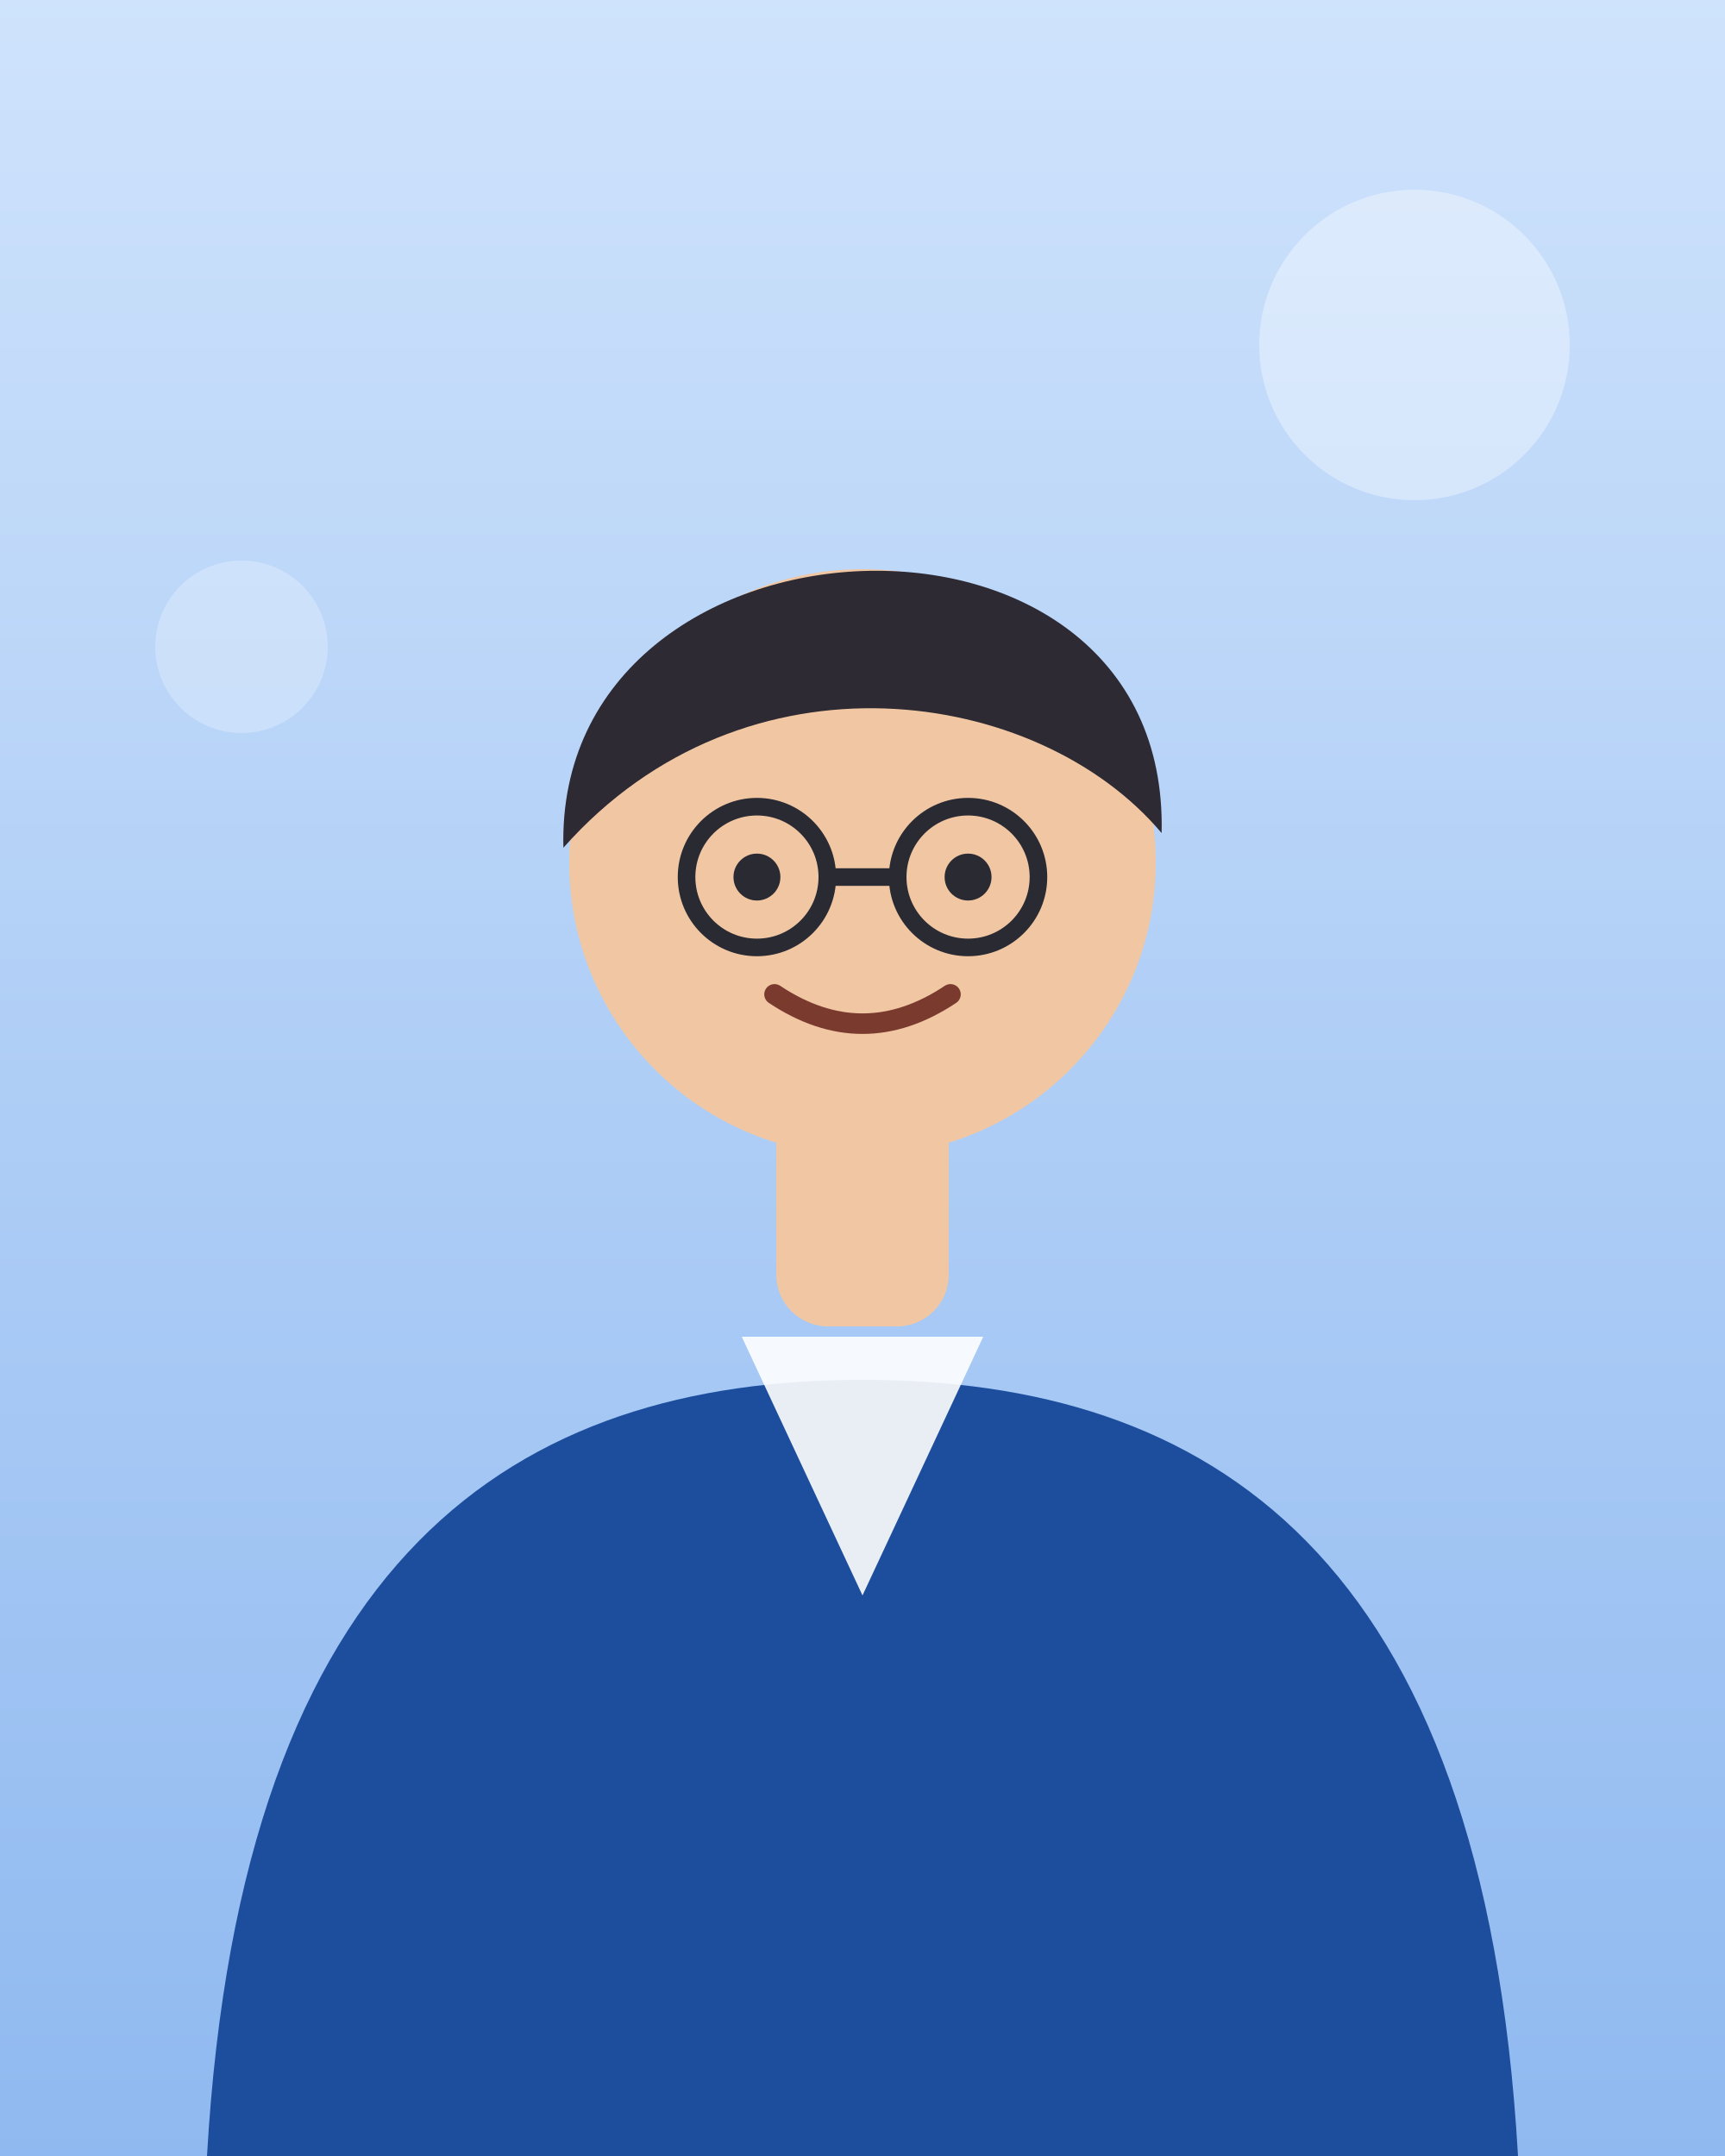
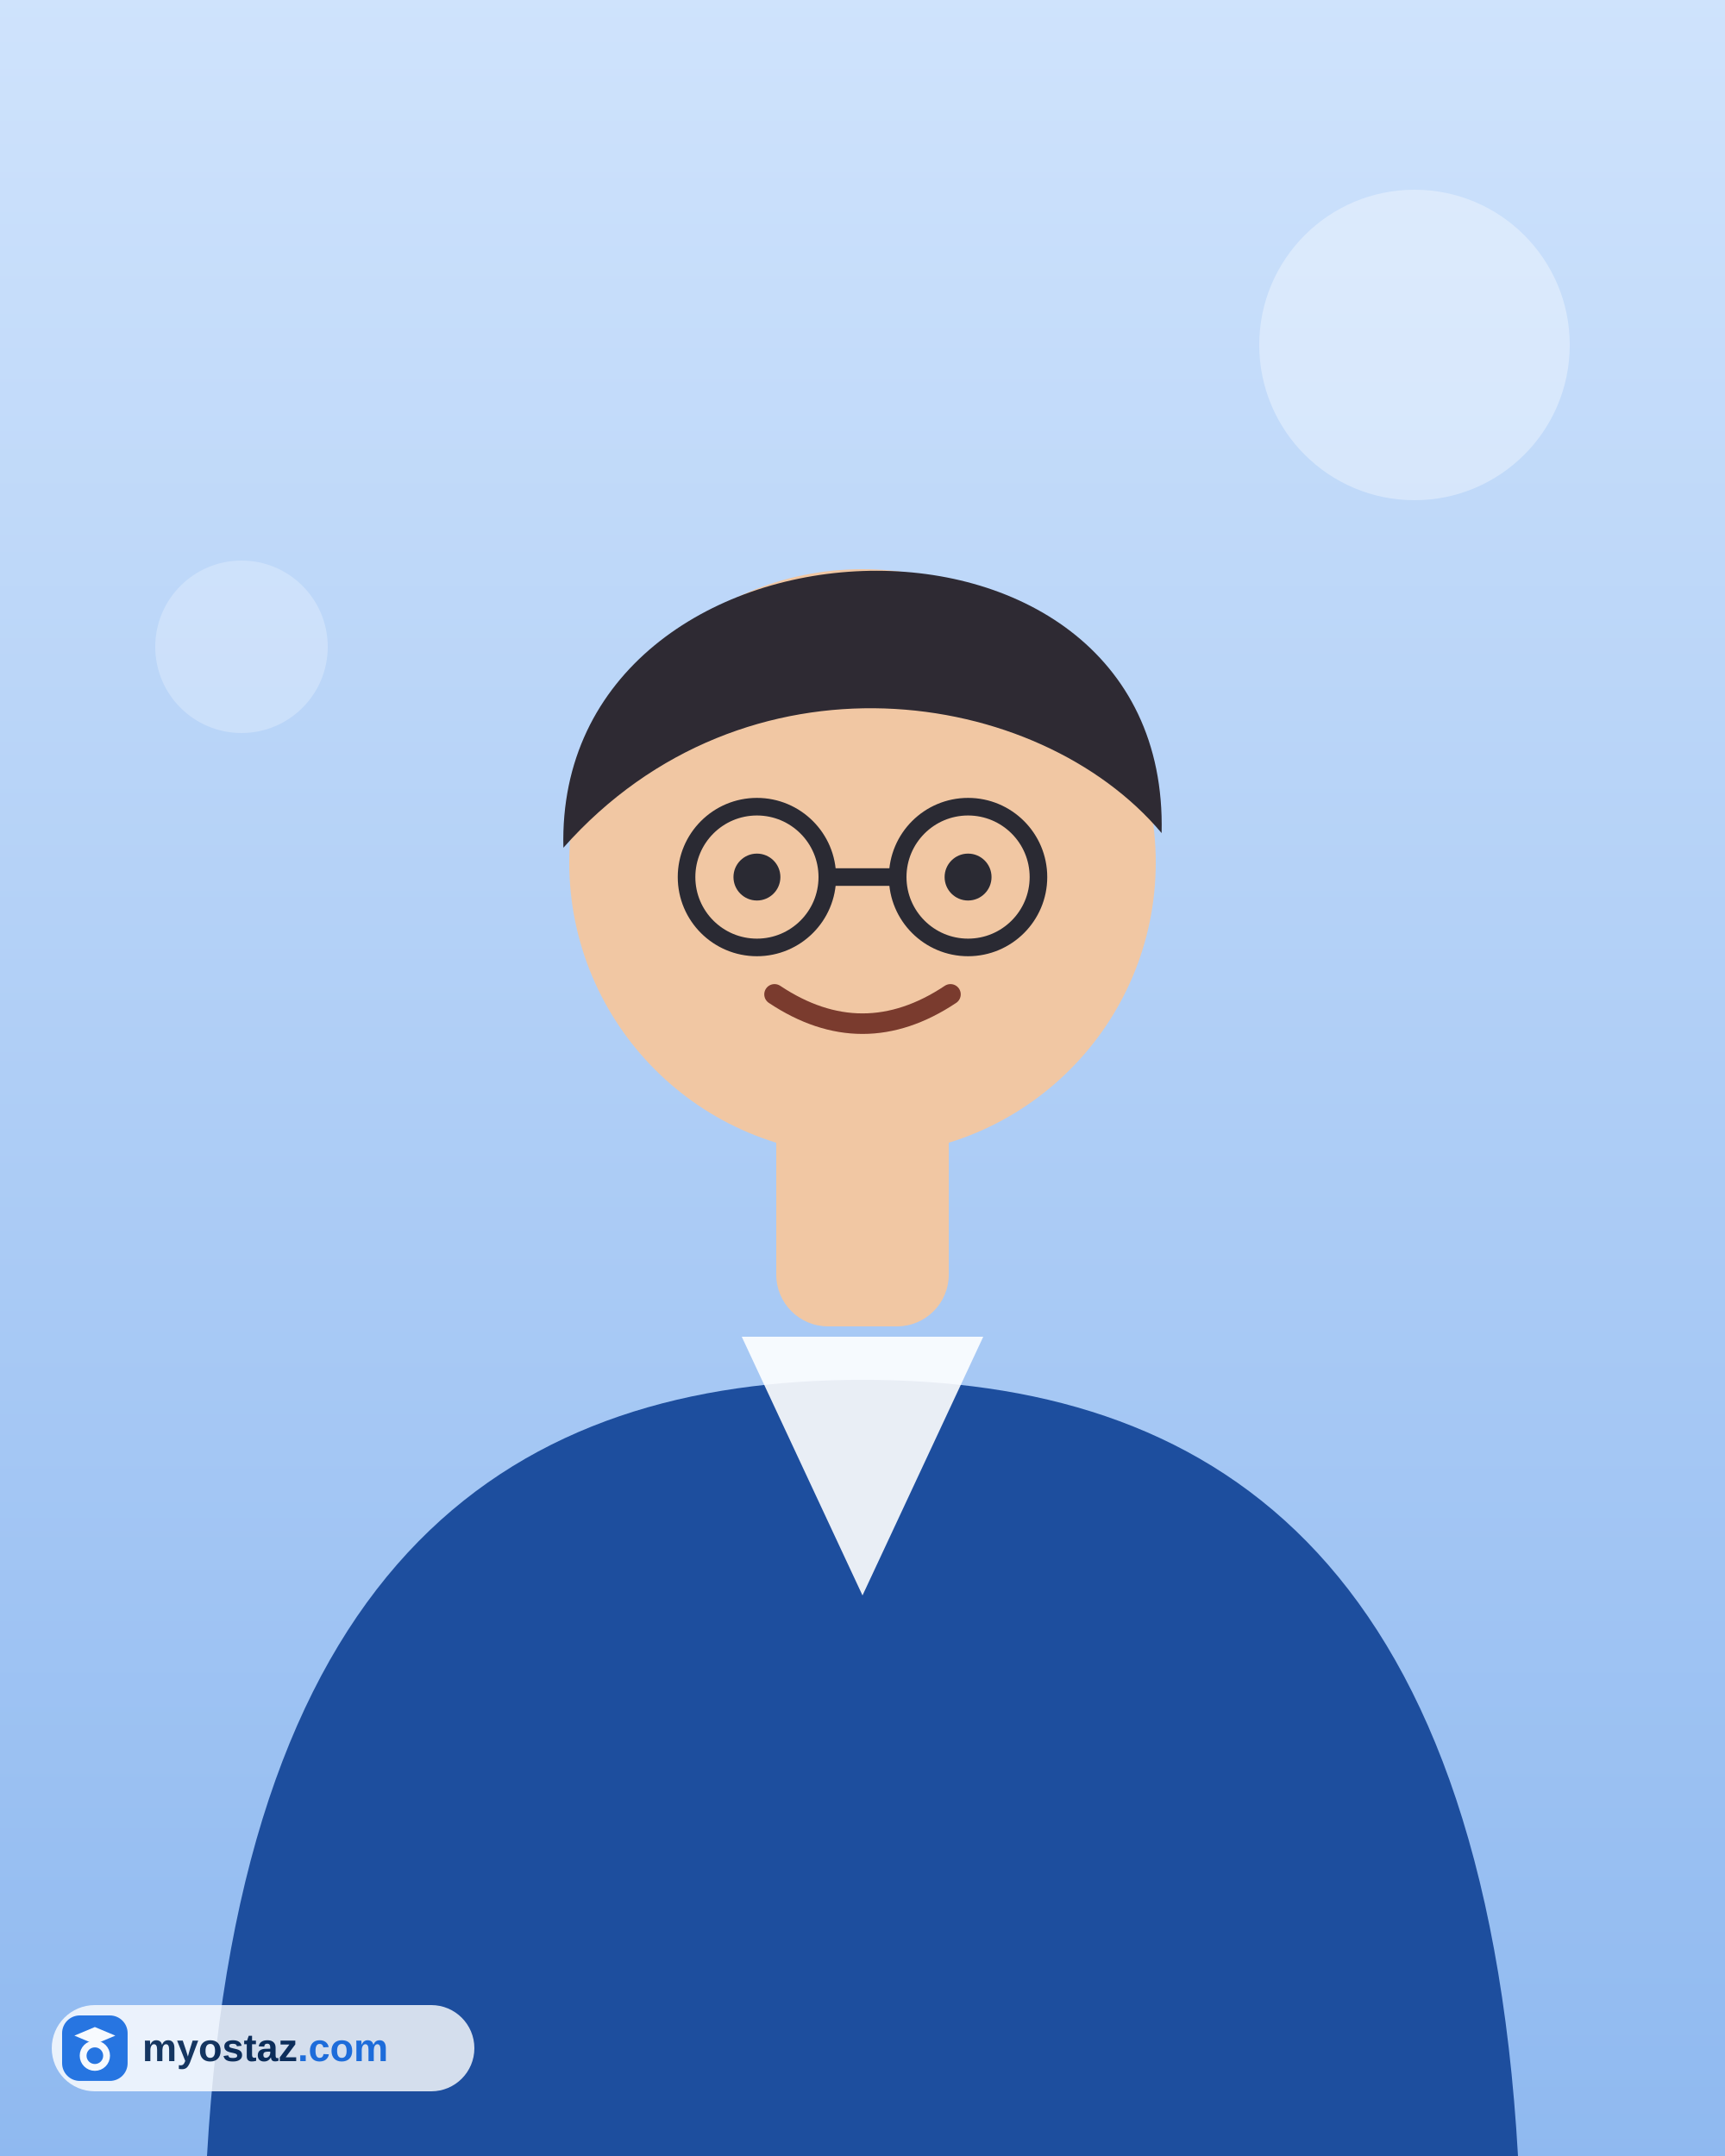
<svg xmlns="http://www.w3.org/2000/svg" viewBox="0 0 800 1000" width="800" height="1000">
  <defs>
    <linearGradient id="b" x1="0" y1="0" x2="0" y2="1">
      <stop offset="0" stop-color="#CFE3FC" />
      <stop offset="1" stop-color="#8FB9F0" />
    </linearGradient>
  </defs>
  <rect width="800" height="1000" fill="url(#b)" />
  <circle cx="656.0" cy="160.0" r="72.0" fill="#ffffff" opacity=".35" />
  <circle cx="112" cy="300.0" r="40.0" fill="#ffffff" opacity=".25" />
  <path d="M96.0 1000 C112 720.0 240.0 640.0 400.0 640.0 C560.0 640.0 688.0 720.0 704.0 1000 Z" fill="#1D4E9E" />
  <path d="M344.0 620.0 L400.0 740.0 L456.0 620.0 Z" fill="#ffffff" opacity=".9" />
  <rect x="360.0" y="495.2" width="80.0" height="120.0" rx="24.0" fill="#F1C7A3" />
  <circle cx="400.0" cy="400.0" r="136.0" fill="#F1C7A3" />
  <path d="M261.28 393.2 C257.2 230.0 542.8 216.4 538.72 386.4 C481.6 318.4 345.6 298.0 261.28 393.2 Z" fill="#2E2A33" />
  <circle cx="351.04" cy="406.8" r="10.88" fill="#2a2a33" />
  <circle cx="448.96" cy="406.8" r="10.88" fill="#2a2a33" />
  <path d="M359.2 461.2 Q400.0 488.4 440.8 461.2" stroke="#7a3b2e" stroke-width="9.52" fill="none" stroke-linecap="round" />
  <g fill="none" stroke="#2a2a33" stroke-width="8.16">
    <circle cx="351.04" cy="406.8" r="32.64" />
    <circle cx="448.96" cy="406.8" r="32.64" />
    <path d="M383.68 406.8 H416.32" />
  </g>
+   <g data-mark="myostaz" transform="translate(24 930)" opacity=".92">
+     <rect width="196" height="40" rx="20" fill="#fff" fill-opacity=".88" />
+     <g transform="translate(4.8 4.8) scale(0.633)">
+       <rect width="48" height="48" rx="13" fill="#1D6FE0" />
+       <circle cx="24" cy="29.5" r="8.6" fill="none" stroke="#fff" stroke-width="5" />
+       <path d="M24 8.5 39 14.8 24 21.1 9 14.8Z" fill="#fff" />
+     </g>
+     <text x="42" y="26" font-family="Arial,sans-serif" font-size="18" font-weight="700" fill="#0B2A55">myostaz<tspan fill="#1D6FE0">.com</tspan>
+     </text>
+   </g>
</svg>
